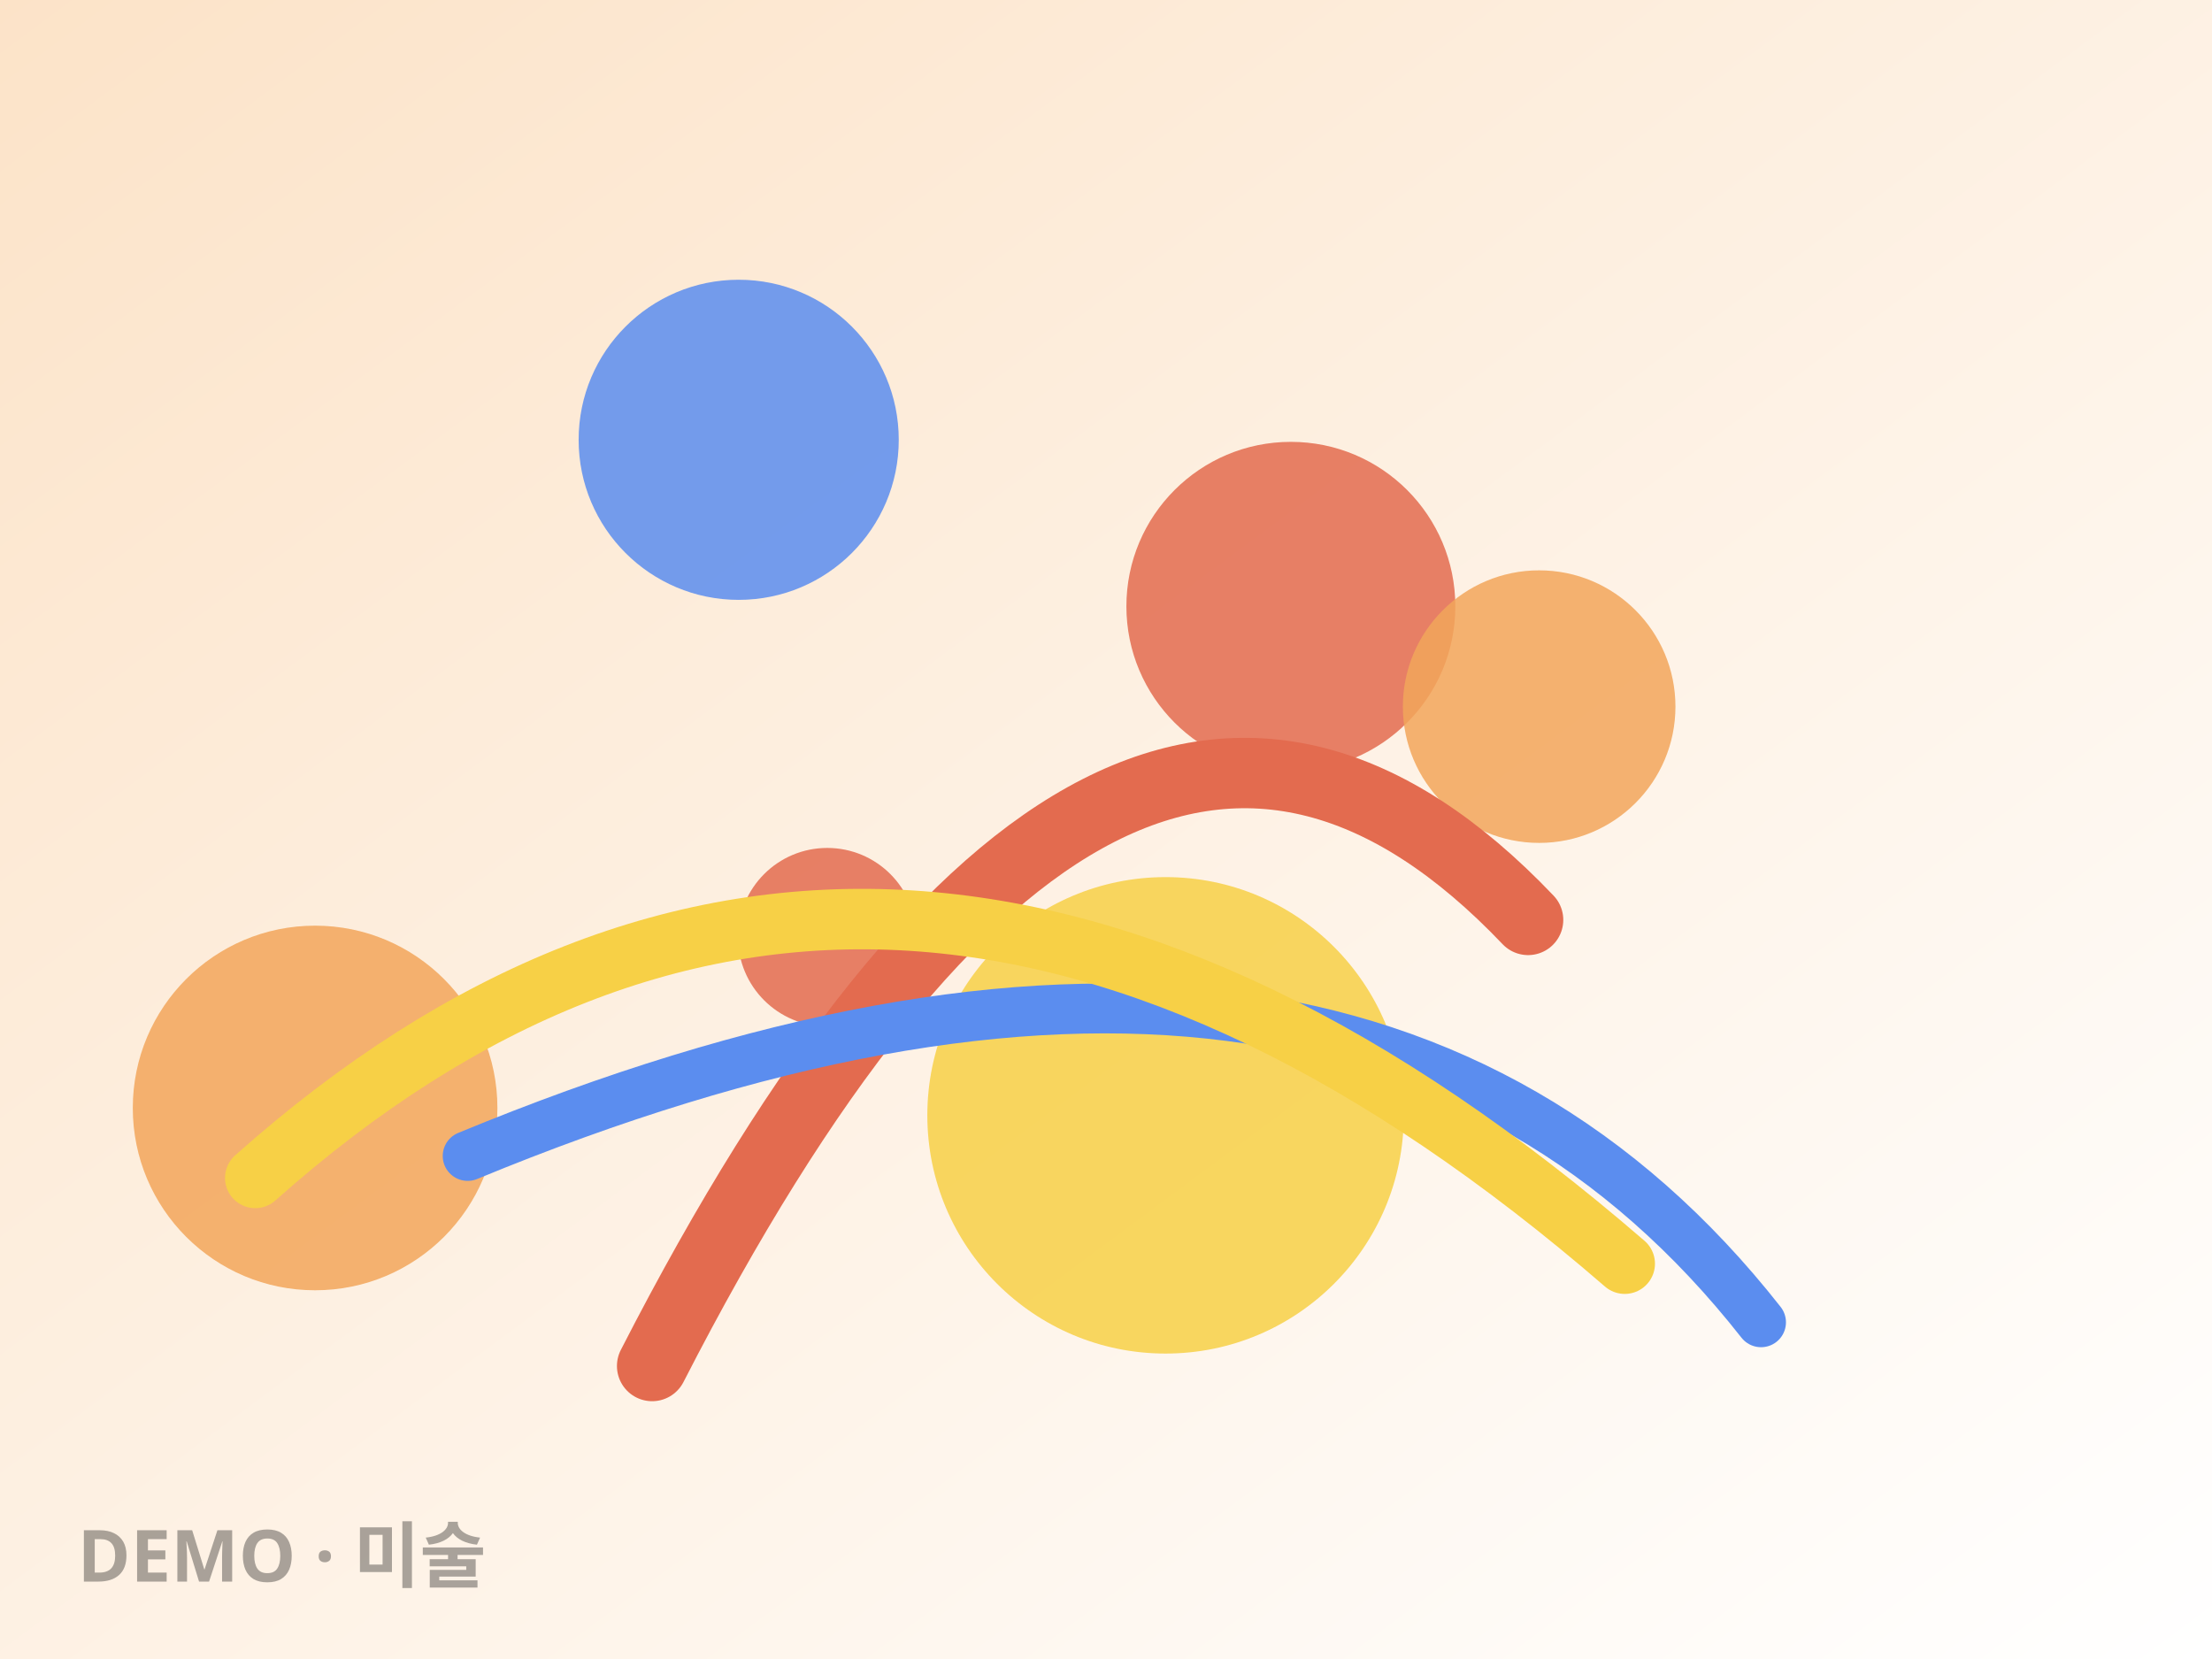
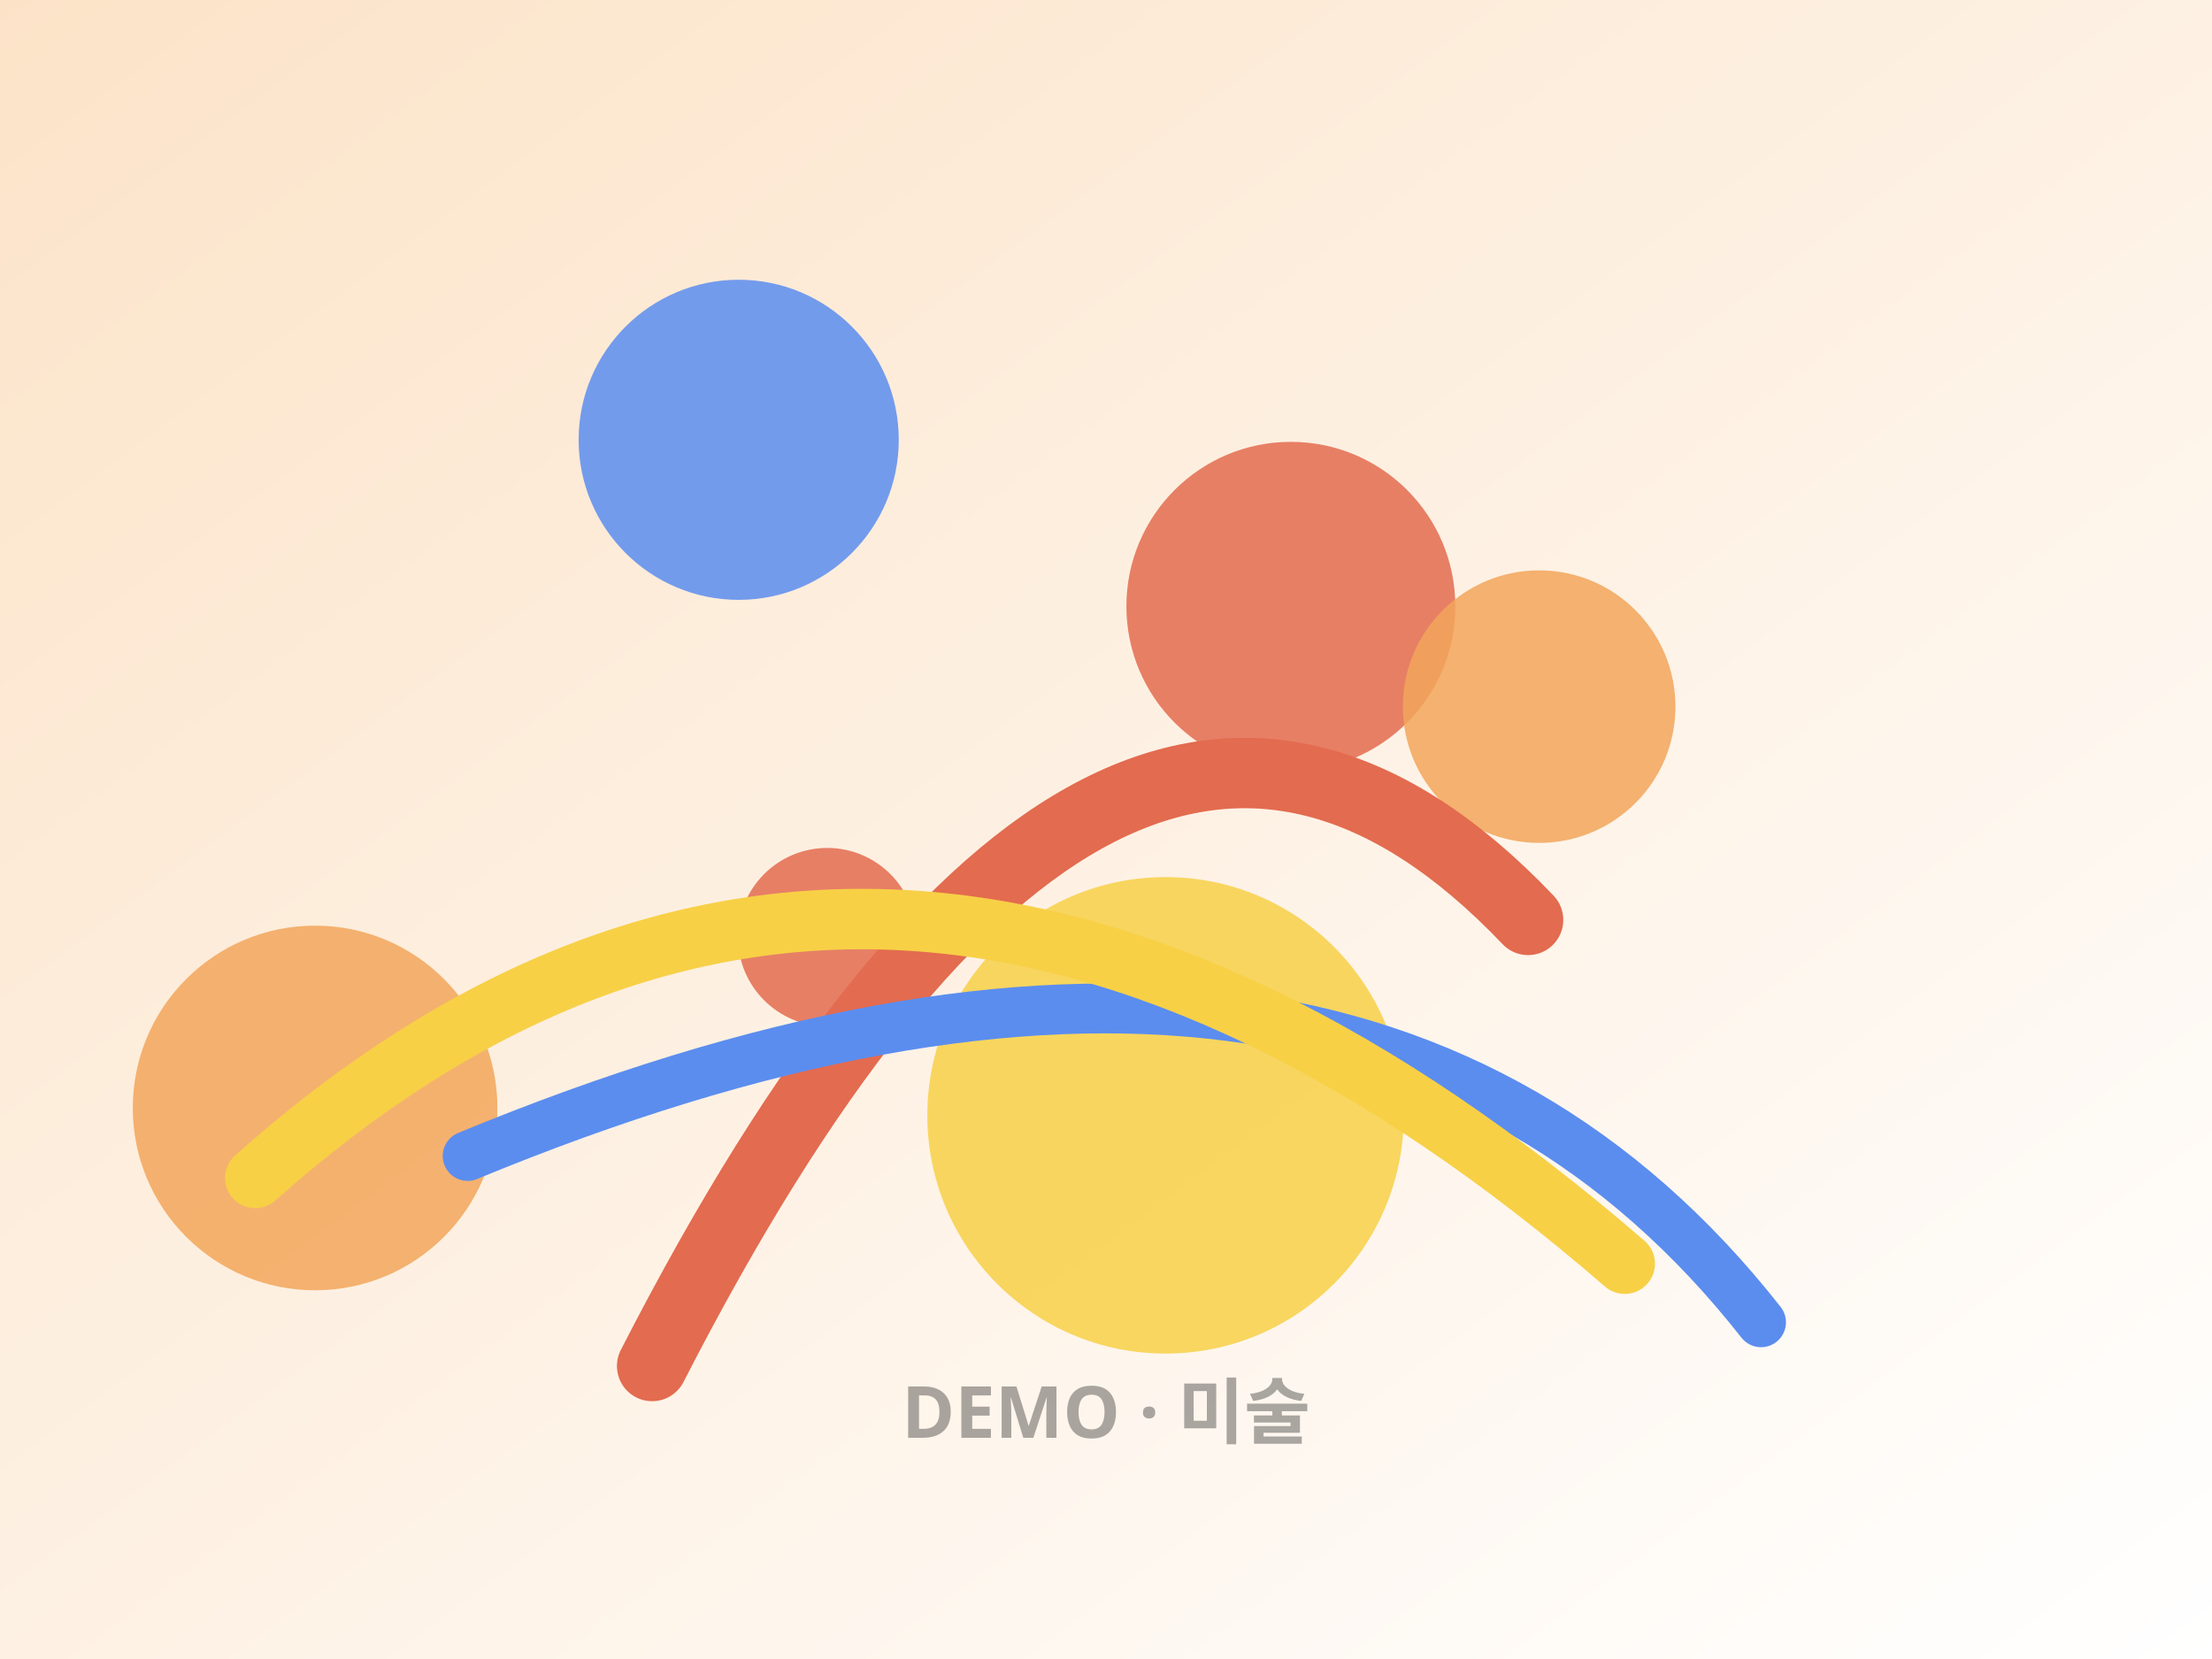
<svg xmlns="http://www.w3.org/2000/svg" width="800" height="600" viewBox="0 0 800 600">
  <defs>
    <linearGradient id="bg" x1="0" y1="0" x2="1" y2="1">
      <stop offset="0" stop-color="#FCE3C8" />
      <stop offset="1" stop-color="#ffffff" />
    </linearGradient>
  </defs>
  <rect width="800" height="600" fill="url(#bg)" />
  <g>
    <circle cx="113.959" cy="400.711" r="65.934" fill="#F2A65A" opacity="0.85" />
    <circle cx="466.856" cy="219.284" r="59.481" fill="#E36B4F" opacity="0.85" />
    <circle cx="267.16" cy="159.062" r="57.889" fill="#5B8DEF" opacity="0.85" />
    <circle cx="421.539" cy="403.376" r="86.159" fill="#F7D046" opacity="0.85" />
    <circle cx="556.658" cy="255.561" r="49.289" fill="#F2A65A" opacity="0.85" />
    <circle cx="299.185" cy="338.949" r="32.281" fill="#E36B4F" opacity="0.85" />
    <path d="M235.854 494.034 Q 400.444 172.852 552.653 332.696" stroke="#E36B4F" stroke-width="25.46" fill="none" stroke-linecap="round" />
    <path d="M169.13 418.073 Q 486.469 286.912 636.907 478.228" stroke="#5B8DEF" stroke-width="18.017" fill="none" stroke-linecap="round" />
    <path d="M92.312 426.011 Q 318.738 224.377 587.609 457.029" stroke="#F7D046" stroke-width="21.866" fill="none" stroke-linecap="round" />
  </g>
-   <text x="28" y="572" font-family="sans-serif" font-size="26" font-weight="700" fill="#00000055">DEMO · 미술</text>
+   <text x="400" y="520" text-anchor="middle" font-family="sans-serif" font-size="26" font-weight="700" fill="#00000055">DEMO · 미술</text>
</svg>
